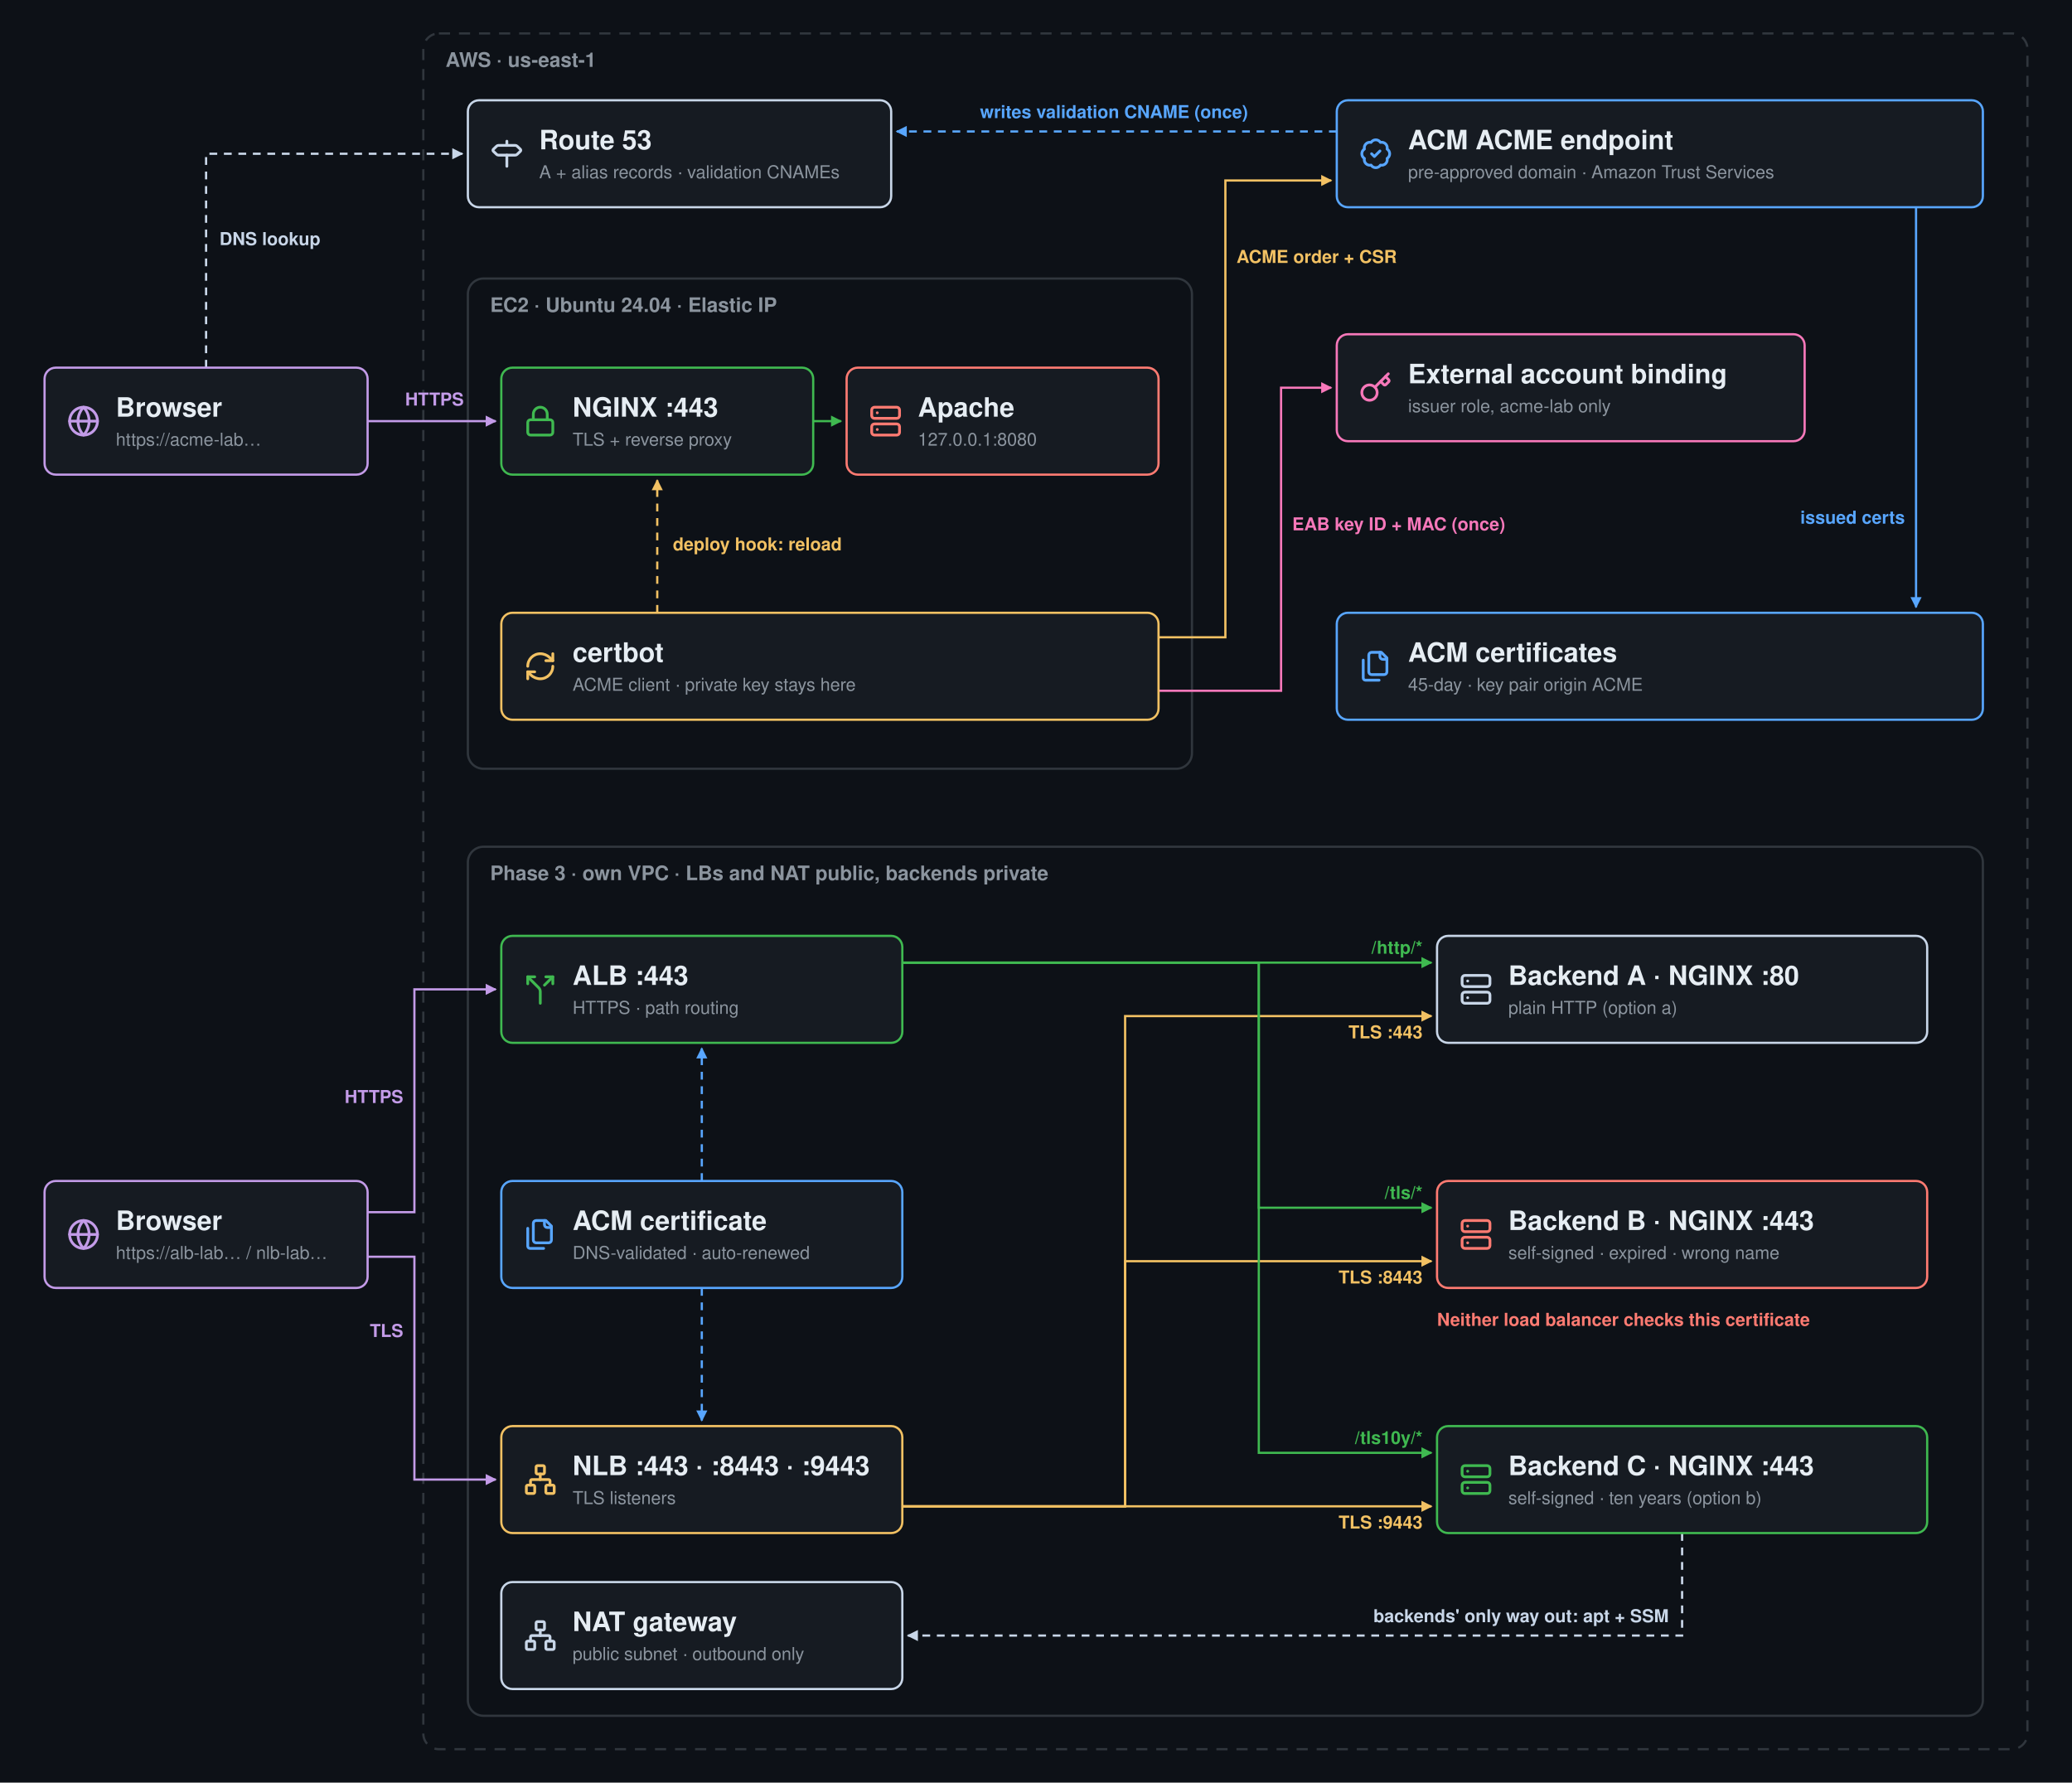
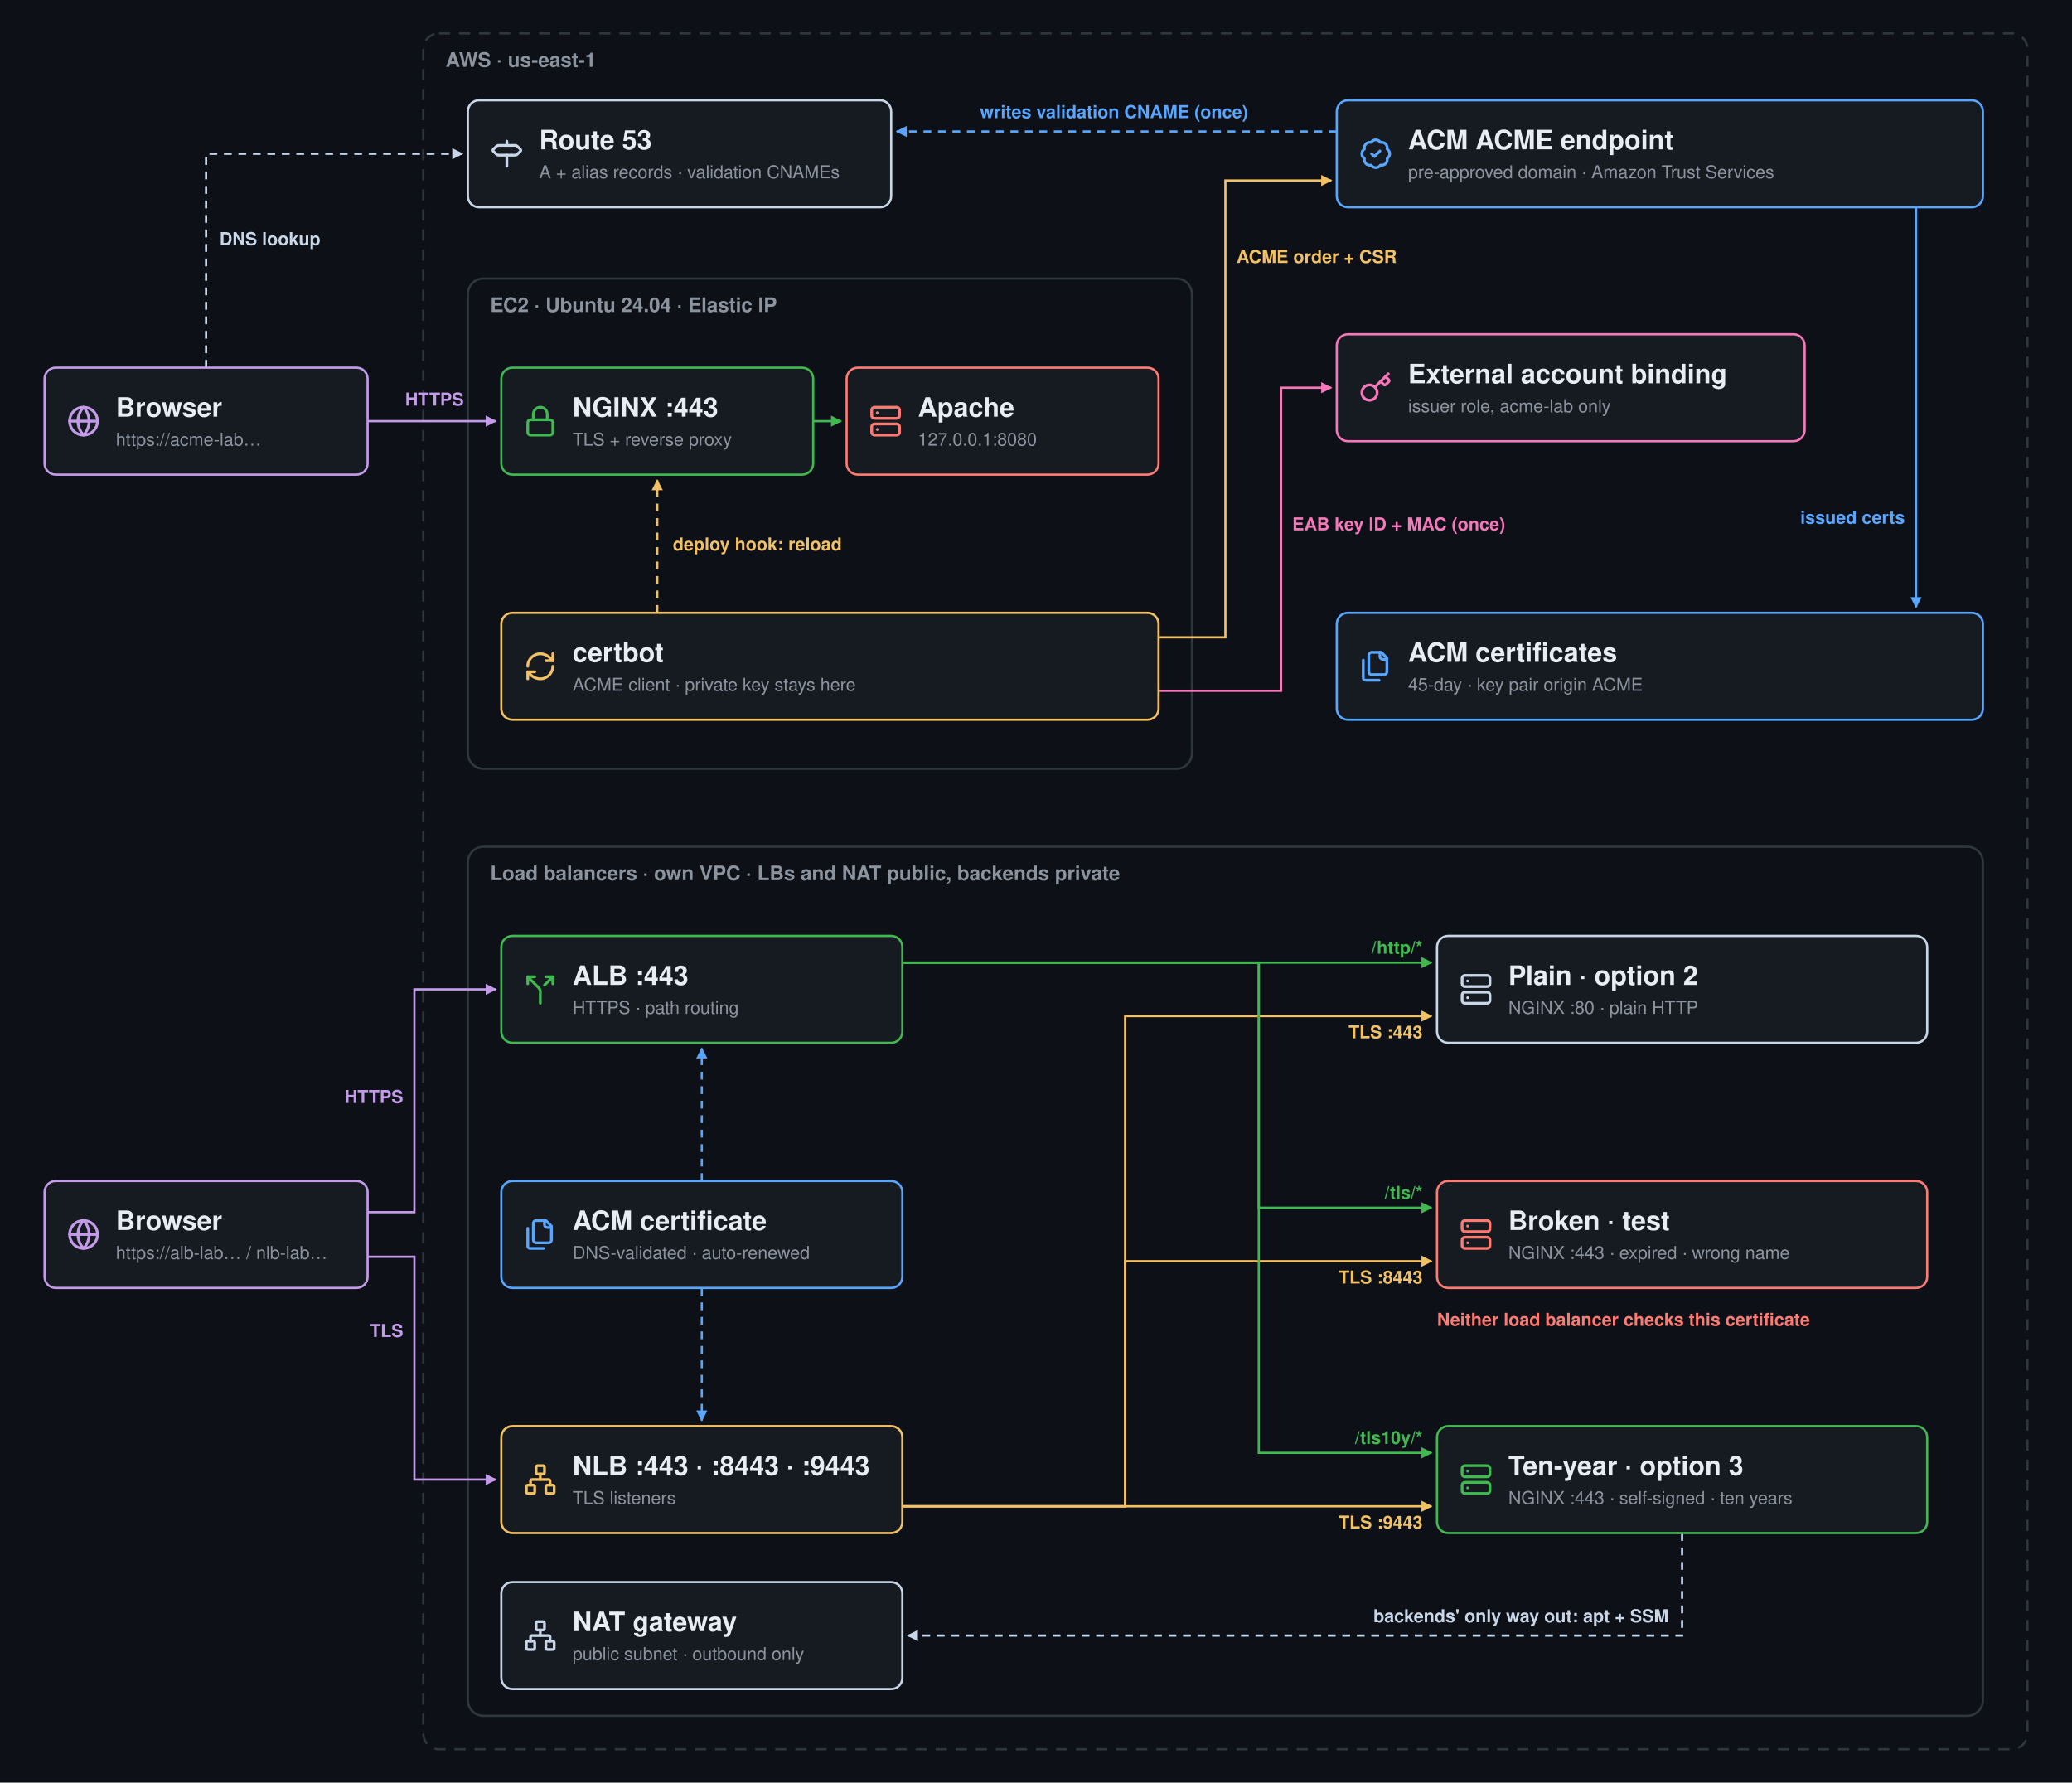
<svg xmlns="http://www.w3.org/2000/svg" width="1860" height="1600" viewBox="0 0 1860 1600" role="img" aria-label="A browser reaches NGINX on an EC2 instance over HTTPS; NGINX proxies to Apache. certbot on the instance gets the certificate from the ACM ACME endpoint, which approved the domain through a Route 53 CNAME. Below, an ALB and an NLB end TLS with a regular ACM certificate and forward to a plain HTTP backend and to a backend with an expired self-signed certificate">
  <defs>
    <marker id="a_e_dns" viewBox="0 0 10 10" refX="9" refY="5" markerWidth="5" markerHeight="5" orient="auto-start-reverse">
      <path d="M0,0 L10,5 L0,10 z" fill="#c8d6e8" />
    </marker>
    <marker id="a_e_https" viewBox="0 0 10 10" refX="9" refY="5" markerWidth="5" markerHeight="5" orient="auto-start-reverse">
      <path d="M0,0 L10,5 L0,10 z" fill="#c39be8" />
    </marker>
    <marker id="a_e_proxy" viewBox="0 0 10 10" refX="9" refY="5" markerWidth="5" markerHeight="5" orient="auto-start-reverse">
      <path d="M0,0 L10,5 L0,10 z" fill="#3fb950" />
    </marker>
    <marker id="a_e_reload" viewBox="0 0 10 10" refX="9" refY="5" markerWidth="5" markerHeight="5" orient="auto-start-reverse">
      <path d="M0,0 L10,5 L0,10 z" fill="#f2c163" />
    </marker>
    <marker id="a_e_cname" viewBox="0 0 10 10" refX="9" refY="5" markerWidth="5" markerHeight="5" orient="auto-start-reverse">
      <path d="M0,0 L10,5 L0,10 z" fill="#58a6ff" />
    </marker>
    <marker id="a_e_order" viewBox="0 0 10 10" refX="9" refY="5" markerWidth="5" markerHeight="5" orient="auto-start-reverse">
      <path d="M0,0 L10,5 L0,10 z" fill="#f2c163" />
    </marker>
    <marker id="a_e_eab" viewBox="0 0 10 10" refX="9" refY="5" markerWidth="5" markerHeight="5" orient="auto-start-reverse">
      <path d="M0,0 L10,5 L0,10 z" fill="#f778ba" />
    </marker>
    <marker id="a_e_issue" viewBox="0 0 10 10" refX="9" refY="5" markerWidth="5" markerHeight="5" orient="auto-start-reverse">
      <path d="M0,0 L10,5 L0,10 z" fill="#58a6ff" />
    </marker>
    <marker id="a_e_nat" viewBox="0 0 10 10" refX="9" refY="5" markerWidth="5" markerHeight="5" orient="auto-start-reverse">
      <path d="M0,0 L10,5 L0,10 z" fill="#c8d6e8" />
    </marker>
    <marker id="a_e_v2alb" viewBox="0 0 10 10" refX="9" refY="5" markerWidth="5" markerHeight="5" orient="auto-start-reverse">
      <path d="M0,0 L10,5 L0,10 z" fill="#c39be8" />
    </marker>
    <marker id="a_e_v2nlb" viewBox="0 0 10 10" refX="9" refY="5" markerWidth="5" markerHeight="5" orient="auto-start-reverse">
      <path d="M0,0 L10,5 L0,10 z" fill="#c39be8" />
    </marker>
    <marker id="a_e_certalb" viewBox="0 0 10 10" refX="9" refY="5" markerWidth="5" markerHeight="5" orient="auto-start-reverse">
      <path d="M0,0 L10,5 L0,10 z" fill="#58a6ff" />
    </marker>
    <marker id="a_e_certnlb" viewBox="0 0 10 10" refX="9" refY="5" markerWidth="5" markerHeight="5" orient="auto-start-reverse">
      <path d="M0,0 L10,5 L0,10 z" fill="#58a6ff" />
    </marker>
    <marker id="a_e_albA" viewBox="0 0 10 10" refX="9" refY="5" markerWidth="5" markerHeight="5" orient="auto-start-reverse">
      <path d="M0,0 L10,5 L0,10 z" fill="#3fb950" />
    </marker>
    <marker id="a_e_nlbA" viewBox="0 0 10 10" refX="9" refY="5" markerWidth="5" markerHeight="5" orient="auto-start-reverse">
      <path d="M0,0 L10,5 L0,10 z" fill="#f2c163" />
    </marker>
    <marker id="a_e_albB" viewBox="0 0 10 10" refX="9" refY="5" markerWidth="5" markerHeight="5" orient="auto-start-reverse">
      <path d="M0,0 L10,5 L0,10 z" fill="#3fb950" />
    </marker>
    <marker id="a_e_nlbB" viewBox="0 0 10 10" refX="9" refY="5" markerWidth="5" markerHeight="5" orient="auto-start-reverse">
      <path d="M0,0 L10,5 L0,10 z" fill="#f2c163" />
    </marker>
    <marker id="a_e_albC" viewBox="0 0 10 10" refX="9" refY="5" markerWidth="5" markerHeight="5" orient="auto-start-reverse">
      <path d="M0,0 L10,5 L0,10 z" fill="#3fb950" />
    </marker>
    <marker id="a_e_nlbC" viewBox="0 0 10 10" refX="9" refY="5" markerWidth="5" markerHeight="5" orient="auto-start-reverse">
      <path d="M0,0 L10,5 L0,10 z" fill="#f2c163" />
    </marker>
  </defs>
  <rect width="1860" height="1600" fill="#0d1117" />
  <rect x="380" y="30" width="1440" height="1540" rx="14" fill="none" stroke="#30363d" stroke-width="2" stroke-dasharray="10 8" />
  <text x="400" y="60" font-family="-apple-system, BlinkMacSystemFont, Segoe UI, Helvetica, Arial, sans-serif" font-size="18" font-weight="600" fill="#8b949e">AWS · us-east-1</text>
  <rect x="420" y="250" width="650" height="440" rx="14" fill="none" stroke="#30363d" stroke-width="2" />
  <text x="440" y="280" font-family="-apple-system, BlinkMacSystemFont, Segoe UI, Helvetica, Arial, sans-serif" font-size="18" font-weight="600" fill="#8b949e">EC2 · Ubuntu 24.04 · Elastic IP</text>
  <rect x="420" y="760" width="1360" height="780" rx="14" fill="none" stroke="#30363d" stroke-width="2" />
-   <text x="440" y="790" font-family="-apple-system, BlinkMacSystemFont, Segoe UI, Helvetica, Arial, sans-serif" font-size="18" font-weight="600" fill="#8b949e">Phase 3 · own VPC · LBs and NAT public, backends private</text>
+   <text x="440" y="790" font-family="-apple-system, BlinkMacSystemFont, Segoe UI, Helvetica, Arial, sans-serif" font-size="18" font-weight="600" fill="#8b949e">Load balancers · own VPC · LBs and NAT public, backends private</text>
  <text x="1290" y="1190" font-family="-apple-system, BlinkMacSystemFont, Segoe UI, Helvetica, Arial, sans-serif" font-size="16" font-weight="600" fill="#ff7b72">Neither load balancer checks this certificate</text>
  <path d="M185.0,330 V138.0 H415" fill="none" stroke="#c8d6e8" stroke-width="2" stroke-dasharray="7 6" marker-end="url(#a_e_dns)" />
  <text x="197.0" y="220" text-anchor="start" font-family="-apple-system, BlinkMacSystemFont, Segoe UI, Helvetica, Arial, sans-serif" font-size="16" font-weight="600" fill="#c8d6e8">DNS lookup</text>
  <path d="M330,378.0 L445,378.0" fill="none" stroke="#c39be8" stroke-width="2" marker-end="url(#a_e_https)" />
  <text x="390.0" y="364.0" text-anchor="middle" font-family="-apple-system, BlinkMacSystemFont, Segoe UI, Helvetica, Arial, sans-serif" font-size="16" font-weight="600" fill="#c39be8">HTTPS</text>
  <path d="M730,378.0 L755,378.0" fill="none" stroke="#3fb950" stroke-width="2" marker-end="url(#a_e_proxy)" />
  <path d="M590.0,550 L590.0,431" fill="none" stroke="#f2c163" stroke-width="2" stroke-dasharray="7 6" marker-end="url(#a_e_reload)" />
  <text x="604.0" y="494.0" text-anchor="start" font-family="-apple-system, BlinkMacSystemFont, Segoe UI, Helvetica, Arial, sans-serif" font-size="16" font-weight="600" fill="#f2c163">deploy hook: reload</text>
  <path d="M1200,118 L805,118" fill="none" stroke="#58a6ff" stroke-width="2" stroke-dasharray="7 6" marker-end="url(#a_e_cname)" />
  <text x="1000.0" y="106" text-anchor="middle" font-family="-apple-system, BlinkMacSystemFont, Segoe UI, Helvetica, Arial, sans-serif" font-size="16" font-weight="600" fill="#58a6ff">writes validation CNAME (once)</text>
  <path d="M1040,572 H1100 V162 H1195" fill="none" stroke="#f2c163" stroke-width="2" marker-end="url(#a_e_order)" />
  <text x="1110" y="236" text-anchor="start" font-family="-apple-system, BlinkMacSystemFont, Segoe UI, Helvetica, Arial, sans-serif" font-size="16" font-weight="600" fill="#f2c163">ACME order + CSR</text>
  <path d="M1040,620 H1150 V348.0 H1195" fill="none" stroke="#f778ba" stroke-width="2" marker-end="url(#a_e_eab)" />
  <text x="1160" y="476" text-anchor="start" font-family="-apple-system, BlinkMacSystemFont, Segoe UI, Helvetica, Arial, sans-serif" font-size="16" font-weight="600" fill="#f778ba">EAB key ID + MAC (once)</text>
  <path d="M1720,186 L1720,545" fill="none" stroke="#58a6ff" stroke-width="2" marker-end="url(#a_e_issue)" />
  <text x="1710" y="470" text-anchor="end" font-family="-apple-system, BlinkMacSystemFont, Segoe UI, Helvetica, Arial, sans-serif" font-size="16" font-weight="600" fill="#58a6ff">issued certs</text>
  <path d="M1510.0,1376 V1468.0 H815" fill="none" stroke="#c8d6e8" stroke-width="2" stroke-dasharray="7 6" marker-end="url(#a_e_nat)" />
  <text x="1498.0" y="1456.0" text-anchor="end" font-family="-apple-system, BlinkMacSystemFont, Segoe UI, Helvetica, Arial, sans-serif" font-size="16" font-weight="600" fill="#c8d6e8">backends' only way out: apt + SSM</text>
  <path d="M330,1088.0 H372 V888.0 H445" fill="none" stroke="#c39be8" stroke-width="2" marker-end="url(#a_e_v2alb)" />
  <text x="362" y="990" text-anchor="end" font-family="-apple-system, BlinkMacSystemFont, Segoe UI, Helvetica, Arial, sans-serif" font-size="16" font-weight="600" fill="#c39be8">HTTPS</text>
  <path d="M330,1128.0 H372 V1328.0 H445" fill="none" stroke="#c39be8" stroke-width="2" marker-end="url(#a_e_v2nlb)" />
  <text x="362" y="1200" text-anchor="end" font-family="-apple-system, BlinkMacSystemFont, Segoe UI, Helvetica, Arial, sans-serif" font-size="16" font-weight="600" fill="#c39be8">TLS</text>
  <path d="M630.0,1060 V941" fill="none" stroke="#58a6ff" stroke-width="2" stroke-dasharray="7 6" marker-end="url(#a_e_certalb)" />
  <path d="M630.0,1156 V1275" fill="none" stroke="#58a6ff" stroke-width="2" stroke-dasharray="7 6" marker-end="url(#a_e_certnlb)" />
  <path d="M810,864.0 H1130 V864.0 H1285" fill="none" stroke="#3fb950" stroke-width="2" marker-end="url(#a_e_albA)" />
  <text x="1277" y="856.0" text-anchor="end" font-family="-apple-system, BlinkMacSystemFont, Segoe UI, Helvetica, Arial, sans-serif" font-size="16" font-weight="600" fill="#3fb950">/http/*</text>
  <path d="M810,1352.0 H1010 V912.0 H1285" fill="none" stroke="#f2c163" stroke-width="2" marker-end="url(#a_e_nlbA)" />
  <text x="1277" y="932.0" text-anchor="end" font-family="-apple-system, BlinkMacSystemFont, Segoe UI, Helvetica, Arial, sans-serif" font-size="16" font-weight="600" fill="#f2c163">TLS :443</text>
  <path d="M810,864.0 H1130 V1084.0 H1285" fill="none" stroke="#3fb950" stroke-width="2" marker-end="url(#a_e_albB)" />
  <text x="1277" y="1076.0" text-anchor="end" font-family="-apple-system, BlinkMacSystemFont, Segoe UI, Helvetica, Arial, sans-serif" font-size="16" font-weight="600" fill="#3fb950">/tls/*</text>
  <path d="M810,1352.0 H1010 V1132.0 H1285" fill="none" stroke="#f2c163" stroke-width="2" marker-end="url(#a_e_nlbB)" />
  <text x="1277" y="1152.0" text-anchor="end" font-family="-apple-system, BlinkMacSystemFont, Segoe UI, Helvetica, Arial, sans-serif" font-size="16" font-weight="600" fill="#f2c163">TLS :8443</text>
  <path d="M810,864.0 H1130 V1304.0 H1285" fill="none" stroke="#3fb950" stroke-width="2" marker-end="url(#a_e_albC)" />
  <text x="1277" y="1296.0" text-anchor="end" font-family="-apple-system, BlinkMacSystemFont, Segoe UI, Helvetica, Arial, sans-serif" font-size="16" font-weight="600" fill="#3fb950">/tls10y/*</text>
  <path d="M810,1352.0 H1010 V1352.0 H1285" fill="none" stroke="#f2c163" stroke-width="2" marker-end="url(#a_e_nlbC)" />
  <text x="1277" y="1372.0" text-anchor="end" font-family="-apple-system, BlinkMacSystemFont, Segoe UI, Helvetica, Arial, sans-serif" font-size="16" font-weight="600" fill="#f2c163">TLS :9443</text>
  <rect x="40" y="330" width="290" height="96" rx="10" ry="10" fill="#161b22" stroke="#c39be8" stroke-width="2" />
  <g transform="translate(60,363.0) scale(1.25)" fill="none" stroke="#c39be8" stroke-width="2" stroke-linecap="round" stroke-linejoin="round">
    <circle cx="12" cy="12" r="10" />
    <path d="M12 2a14.5 14.5 0 0 0 0 20 14.5 14.5 0 0 0 0-20" />
    <path d="M2 12h20" />
  </g>
  <text x="104.0" y="374.0" font-family="-apple-system, BlinkMacSystemFont, Segoe UI, Helvetica, Arial, sans-serif" font-size="24" font-weight="600" fill="#e6edf3">Browser</text>
  <text x="104.0" y="400.0" font-family="-apple-system, BlinkMacSystemFont, Segoe UI, Helvetica, Arial, sans-serif" font-size="16" fill="#8b949e">https://acme-lab…</text>
  <rect x="420" y="90" width="380" height="96" rx="10" ry="10" fill="#161b22" stroke="#c8d6e8" stroke-width="2" />
  <g transform="translate(440,123.0) scale(1.25)" fill="none" stroke="#c8d6e8" stroke-width="2" stroke-linecap="round" stroke-linejoin="round">
    <path d="M12 13v8" />
    <path d="M12 3v3" />
    <path d="M18 6a2 2 0 0 1 1.387.56l2.307 2.22a1 1 0 0 1 0 1.44l-2.307 2.22A2 2 0 0 1 18 13H6a2 2 0 0 1-1.387-.56l-2.306-2.22a1 1 0 0 1 0-1.44l2.306-2.22A2 2 0 0 1 6 6z" />
  </g>
  <text x="484.0" y="134.0" font-family="-apple-system, BlinkMacSystemFont, Segoe UI, Helvetica, Arial, sans-serif" font-size="24" font-weight="600" fill="#e6edf3">Route 53</text>
  <text x="484.0" y="160.0" font-family="-apple-system, BlinkMacSystemFont, Segoe UI, Helvetica, Arial, sans-serif" font-size="16" fill="#8b949e">A + alias records · validation CNAMEs</text>
  <rect x="450" y="330" width="280" height="96" rx="10" ry="10" fill="#161b22" stroke="#3fb950" stroke-width="2" />
  <g transform="translate(470,363.0) scale(1.25)" fill="none" stroke="#3fb950" stroke-width="2" stroke-linecap="round" stroke-linejoin="round">
    <rect width="18" height="11" x="3" y="11" rx="2" ry="2" />
    <path d="M7 11V7a5 5 0 0 1 10 0v4" />
  </g>
  <text x="514.0" y="374.0" font-family="-apple-system, BlinkMacSystemFont, Segoe UI, Helvetica, Arial, sans-serif" font-size="24" font-weight="600" fill="#e6edf3">NGINX :443</text>
  <text x="514.0" y="400.0" font-family="-apple-system, BlinkMacSystemFont, Segoe UI, Helvetica, Arial, sans-serif" font-size="16" fill="#8b949e">TLS + reverse proxy</text>
  <rect x="760" y="330" width="280" height="96" rx="10" ry="10" fill="#161b22" stroke="#ff7b72" stroke-width="2" />
  <g transform="translate(780,363.0) scale(1.25)" fill="none" stroke="#ff7b72" stroke-width="2" stroke-linecap="round" stroke-linejoin="round">
    <rect width="20" height="8" x="2" y="2" rx="2" ry="2" />
    <rect width="20" height="8" x="2" y="14" rx="2" ry="2" />
    <line x1="6" x2="6.01" y1="6" y2="6" />
    <line x1="6" x2="6.01" y1="18" y2="18" />
  </g>
  <text x="824.0" y="374.0" font-family="-apple-system, BlinkMacSystemFont, Segoe UI, Helvetica, Arial, sans-serif" font-size="24" font-weight="600" fill="#e6edf3">Apache</text>
  <text x="824.0" y="400.0" font-family="-apple-system, BlinkMacSystemFont, Segoe UI, Helvetica, Arial, sans-serif" font-size="16" fill="#8b949e">127.0.0.1:8080</text>
  <rect x="450" y="550" width="590" height="96" rx="10" ry="10" fill="#161b22" stroke="#f2c163" stroke-width="2" />
  <g transform="translate(470,583.0) scale(1.25)" fill="none" stroke="#f2c163" stroke-width="2" stroke-linecap="round" stroke-linejoin="round">
    <path d="M3 12a9 9 0 0 1 9-9 9.75 9.75 0 0 1 6.74 2.74L21 8" />
    <path d="M21 3v5h-5" />
    <path d="M21 12a9 9 0 0 1-9 9 9.75 9.75 0 0 1-6.74-2.74L3 16" />
    <path d="M8 16H3v5" />
  </g>
  <text x="514.0" y="594.0" font-family="-apple-system, BlinkMacSystemFont, Segoe UI, Helvetica, Arial, sans-serif" font-size="24" font-weight="600" fill="#e6edf3">certbot</text>
  <text x="514.0" y="620.0" font-family="-apple-system, BlinkMacSystemFont, Segoe UI, Helvetica, Arial, sans-serif" font-size="16" fill="#8b949e">ACME client · private key stays here</text>
  <rect x="1200" y="90" width="580" height="96" rx="10" ry="10" fill="#161b22" stroke="#58a6ff" stroke-width="2" />
  <g transform="translate(1220,123.0) scale(1.25)" fill="none" stroke="#58a6ff" stroke-width="2" stroke-linecap="round" stroke-linejoin="round">
    <path d="M3.85 8.62a4 4 0 0 1 4.78-4.77 4 4 0 0 1 6.74 0 4 4 0 0 1 4.78 4.78 4 4 0 0 1 0 6.74 4 4 0 0 1-4.77 4.78 4 4 0 0 1-6.75 0 4 4 0 0 1-4.78-4.77 4 4 0 0 1 0-6.76Z" />
    <path d="m9 12 2 2 4-4" />
  </g>
  <text x="1264.0" y="134.0" font-family="-apple-system, BlinkMacSystemFont, Segoe UI, Helvetica, Arial, sans-serif" font-size="24" font-weight="600" fill="#e6edf3">ACM ACME endpoint</text>
  <text x="1264.0" y="160.0" font-family="-apple-system, BlinkMacSystemFont, Segoe UI, Helvetica, Arial, sans-serif" font-size="16" fill="#8b949e">pre-approved domain · Amazon Trust Services</text>
  <rect x="1200" y="300" width="420" height="96" rx="10" ry="10" fill="#161b22" stroke="#f778ba" stroke-width="2" />
  <g transform="translate(1220,333.0) scale(1.25)" fill="none" stroke="#f778ba" stroke-width="2" stroke-linecap="round" stroke-linejoin="round">
    <path d="m15.5 7.5 2.3 2.3a1 1 0 0 0 1.4 0l2.1-2.1a1 1 0 0 0 0-1.4L19 4" />
    <path d="m21 2-9.6 9.6" />
    <circle cx="7.5" cy="15.5" r="5.5" />
  </g>
  <text x="1264.0" y="344.0" font-family="-apple-system, BlinkMacSystemFont, Segoe UI, Helvetica, Arial, sans-serif" font-size="24" font-weight="600" fill="#e6edf3">External account binding</text>
  <text x="1264.0" y="370.0" font-family="-apple-system, BlinkMacSystemFont, Segoe UI, Helvetica, Arial, sans-serif" font-size="16" fill="#8b949e">issuer role, acme-lab only</text>
  <rect x="1200" y="550" width="580" height="96" rx="10" ry="10" fill="#161b22" stroke="#58a6ff" stroke-width="2" />
  <g transform="translate(1220,583.0) scale(1.25)" fill="none" stroke="#58a6ff" stroke-width="2" stroke-linecap="round" stroke-linejoin="round">
    <path d="M20 7h-3a2 2 0 0 1-2-2V2" />
    <path d="M9 18a2 2 0 0 1-2-2V4a2 2 0 0 1 2-2h7l4 4v10a2 2 0 0 1-2 2Z" />
    <path d="M3 7.6v12.8A1.6 1.6 0 0 0 4.6 22h9.8" />
  </g>
  <text x="1264.0" y="594.0" font-family="-apple-system, BlinkMacSystemFont, Segoe UI, Helvetica, Arial, sans-serif" font-size="24" font-weight="600" fill="#e6edf3">ACM certificates</text>
  <text x="1264.0" y="620.0" font-family="-apple-system, BlinkMacSystemFont, Segoe UI, Helvetica, Arial, sans-serif" font-size="16" fill="#8b949e">45-day · key pair origin ACME</text>
  <rect x="40" y="1060" width="290" height="96" rx="10" ry="10" fill="#161b22" stroke="#c39be8" stroke-width="2" />
  <g transform="translate(60,1093.0) scale(1.25)" fill="none" stroke="#c39be8" stroke-width="2" stroke-linecap="round" stroke-linejoin="round">
    <circle cx="12" cy="12" r="10" />
    <path d="M12 2a14.5 14.5 0 0 0 0 20 14.5 14.5 0 0 0 0-20" />
    <path d="M2 12h20" />
  </g>
  <text x="104.0" y="1104.0" font-family="-apple-system, BlinkMacSystemFont, Segoe UI, Helvetica, Arial, sans-serif" font-size="24" font-weight="600" fill="#e6edf3">Browser</text>
  <text x="104.0" y="1130.0" font-family="-apple-system, BlinkMacSystemFont, Segoe UI, Helvetica, Arial, sans-serif" font-size="16" fill="#8b949e">https://alb-lab… / nlb-lab…</text>
  <rect x="450" y="840" width="360" height="96" rx="10" ry="10" fill="#161b22" stroke="#3fb950" stroke-width="2" />
  <g transform="translate(470,873.0) scale(1.25)" fill="none" stroke="#3fb950" stroke-width="2" stroke-linecap="round" stroke-linejoin="round">
    <path d="M16 3h5v5" />
    <path d="M8 3H3v5" />
    <path d="M12 22v-8.3a4 4 0 0 0-1.172-2.872L3 3" />
    <path d="m15 9 6-6" />
  </g>
  <text x="514.0" y="884.0" font-family="-apple-system, BlinkMacSystemFont, Segoe UI, Helvetica, Arial, sans-serif" font-size="24" font-weight="600" fill="#e6edf3">ALB :443</text>
  <text x="514.0" y="910.0" font-family="-apple-system, BlinkMacSystemFont, Segoe UI, Helvetica, Arial, sans-serif" font-size="16" fill="#8b949e">HTTPS · path routing</text>
  <rect x="450" y="1060" width="360" height="96" rx="10" ry="10" fill="#161b22" stroke="#58a6ff" stroke-width="2" />
  <g transform="translate(470,1093.0) scale(1.25)" fill="none" stroke="#58a6ff" stroke-width="2" stroke-linecap="round" stroke-linejoin="round">
    <path d="M20 7h-3a2 2 0 0 1-2-2V2" />
    <path d="M9 18a2 2 0 0 1-2-2V4a2 2 0 0 1 2-2h7l4 4v10a2 2 0 0 1-2 2Z" />
    <path d="M3 7.6v12.8A1.6 1.6 0 0 0 4.6 22h9.8" />
  </g>
  <text x="514.0" y="1104.0" font-family="-apple-system, BlinkMacSystemFont, Segoe UI, Helvetica, Arial, sans-serif" font-size="24" font-weight="600" fill="#e6edf3">ACM certificate</text>
  <text x="514.0" y="1130.0" font-family="-apple-system, BlinkMacSystemFont, Segoe UI, Helvetica, Arial, sans-serif" font-size="16" fill="#8b949e">DNS-validated · auto-renewed</text>
  <rect x="450" y="1280" width="360" height="96" rx="10" ry="10" fill="#161b22" stroke="#f2c163" stroke-width="2" />
  <g transform="translate(470,1313.0) scale(1.25)" fill="none" stroke="#f2c163" stroke-width="2" stroke-linecap="round" stroke-linejoin="round">
    <rect x="16" y="16" width="6" height="6" rx="1" />
    <rect x="2" y="16" width="6" height="6" rx="1" />
    <rect x="9" y="2" width="6" height="6" rx="1" />
    <path d="M5 16v-3a1 1 0 0 1 1-1h12a1 1 0 0 1 1 1v3" />
    <path d="M12 12V8" />
  </g>
  <text x="514.0" y="1324.0" font-family="-apple-system, BlinkMacSystemFont, Segoe UI, Helvetica, Arial, sans-serif" font-size="24" font-weight="600" fill="#e6edf3">NLB :443 · :8443 · :9443</text>
  <text x="514.0" y="1350.0" font-family="-apple-system, BlinkMacSystemFont, Segoe UI, Helvetica, Arial, sans-serif" font-size="16" fill="#8b949e">TLS listeners</text>
  <rect x="1290" y="840" width="440" height="96" rx="10" ry="10" fill="#161b22" stroke="#c8d6e8" stroke-width="2" />
  <g transform="translate(1310,873.0) scale(1.25)" fill="none" stroke="#c8d6e8" stroke-width="2" stroke-linecap="round" stroke-linejoin="round">
    <rect width="20" height="8" x="2" y="2" rx="2" ry="2" />
    <rect width="20" height="8" x="2" y="14" rx="2" ry="2" />
    <line x1="6" x2="6.01" y1="6" y2="6" />
    <line x1="6" x2="6.01" y1="18" y2="18" />
  </g>
-   <text x="1354.0" y="884.0" font-family="-apple-system, BlinkMacSystemFont, Segoe UI, Helvetica, Arial, sans-serif" font-size="24" font-weight="600" fill="#e6edf3">Backend A · NGINX :80</text>
-   <text x="1354.0" y="910.0" font-family="-apple-system, BlinkMacSystemFont, Segoe UI, Helvetica, Arial, sans-serif" font-size="16" fill="#8b949e">plain HTTP (option a)</text>
+   <text x="1354.0" y="884.0" font-family="-apple-system, BlinkMacSystemFont, Segoe UI, Helvetica, Arial, sans-serif" font-size="24" font-weight="600" fill="#e6edf3">Plain · option 2</text>
+   <text x="1354.0" y="910.0" font-family="-apple-system, BlinkMacSystemFont, Segoe UI, Helvetica, Arial, sans-serif" font-size="16" fill="#8b949e">NGINX :80 · plain HTTP</text>
  <rect x="1290" y="1060" width="440" height="96" rx="10" ry="10" fill="#161b22" stroke="#ff7b72" stroke-width="2" />
  <g transform="translate(1310,1093.0) scale(1.25)" fill="none" stroke="#ff7b72" stroke-width="2" stroke-linecap="round" stroke-linejoin="round">
    <rect width="20" height="8" x="2" y="2" rx="2" ry="2" />
    <rect width="20" height="8" x="2" y="14" rx="2" ry="2" />
    <line x1="6" x2="6.01" y1="6" y2="6" />
    <line x1="6" x2="6.01" y1="18" y2="18" />
  </g>
-   <text x="1354.0" y="1104.0" font-family="-apple-system, BlinkMacSystemFont, Segoe UI, Helvetica, Arial, sans-serif" font-size="24" font-weight="600" fill="#e6edf3">Backend B · NGINX :443</text>
-   <text x="1354.0" y="1130.0" font-family="-apple-system, BlinkMacSystemFont, Segoe UI, Helvetica, Arial, sans-serif" font-size="16" fill="#8b949e">self-signed · expired · wrong name</text>
+   <text x="1354.0" y="1104.0" font-family="-apple-system, BlinkMacSystemFont, Segoe UI, Helvetica, Arial, sans-serif" font-size="24" font-weight="600" fill="#e6edf3">Broken · test</text>
+   <text x="1354.0" y="1130.0" font-family="-apple-system, BlinkMacSystemFont, Segoe UI, Helvetica, Arial, sans-serif" font-size="16" fill="#8b949e">NGINX :443 · expired · wrong name</text>
  <rect x="1290" y="1280" width="440" height="96" rx="10" ry="10" fill="#161b22" stroke="#3fb950" stroke-width="2" />
  <g transform="translate(1310,1313.0) scale(1.25)" fill="none" stroke="#3fb950" stroke-width="2" stroke-linecap="round" stroke-linejoin="round">
    <rect width="20" height="8" x="2" y="2" rx="2" ry="2" />
    <rect width="20" height="8" x="2" y="14" rx="2" ry="2" />
    <line x1="6" x2="6.01" y1="6" y2="6" />
    <line x1="6" x2="6.01" y1="18" y2="18" />
  </g>
-   <text x="1354.0" y="1324.0" font-family="-apple-system, BlinkMacSystemFont, Segoe UI, Helvetica, Arial, sans-serif" font-size="24" font-weight="600" fill="#e6edf3">Backend C · NGINX :443</text>
-   <text x="1354.0" y="1350.0" font-family="-apple-system, BlinkMacSystemFont, Segoe UI, Helvetica, Arial, sans-serif" font-size="16" fill="#8b949e">self-signed · ten years (option b)</text>
+   <text x="1354.0" y="1324.0" font-family="-apple-system, BlinkMacSystemFont, Segoe UI, Helvetica, Arial, sans-serif" font-size="24" font-weight="600" fill="#e6edf3">Ten-year · option 3</text>
+   <text x="1354.0" y="1350.0" font-family="-apple-system, BlinkMacSystemFont, Segoe UI, Helvetica, Arial, sans-serif" font-size="16" fill="#8b949e">NGINX :443 · self-signed · ten years</text>
  <rect x="450" y="1420" width="360" height="96" rx="10" ry="10" fill="#161b22" stroke="#c8d6e8" stroke-width="2" />
  <g transform="translate(470,1453.0) scale(1.25)" fill="none" stroke="#c8d6e8" stroke-width="2" stroke-linecap="round" stroke-linejoin="round">
    <rect x="16" y="16" width="6" height="6" rx="1" />
    <rect x="2" y="16" width="6" height="6" rx="1" />
    <rect x="9" y="2" width="6" height="6" rx="1" />
    <path d="M5 16v-3a1 1 0 0 1 1-1h12a1 1 0 0 1 1 1v3" />
    <path d="M12 12V8" />
  </g>
  <text x="514.0" y="1464.0" font-family="-apple-system, BlinkMacSystemFont, Segoe UI, Helvetica, Arial, sans-serif" font-size="24" font-weight="600" fill="#e6edf3">NAT gateway</text>
  <text x="514.0" y="1490.0" font-family="-apple-system, BlinkMacSystemFont, Segoe UI, Helvetica, Arial, sans-serif" font-size="16" fill="#8b949e">public subnet · outbound only</text>
</svg>
